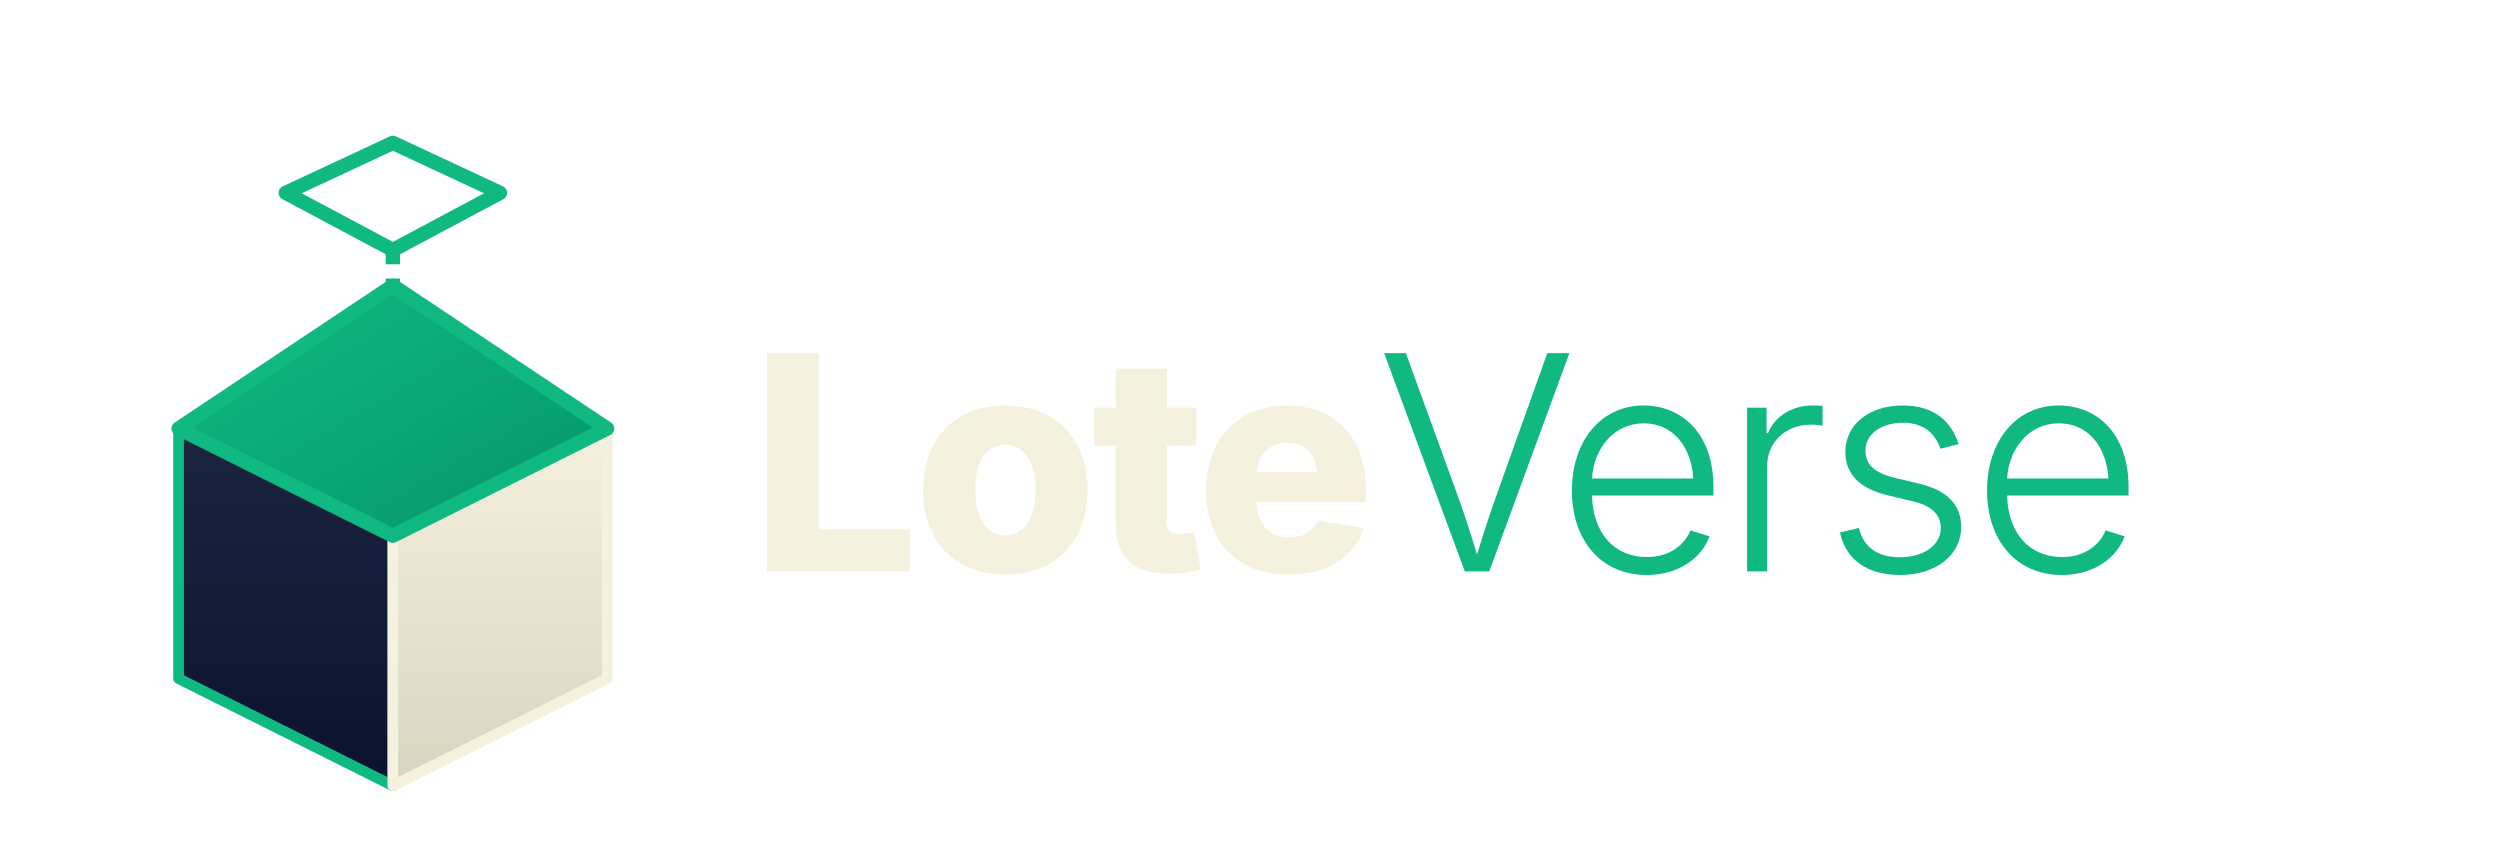
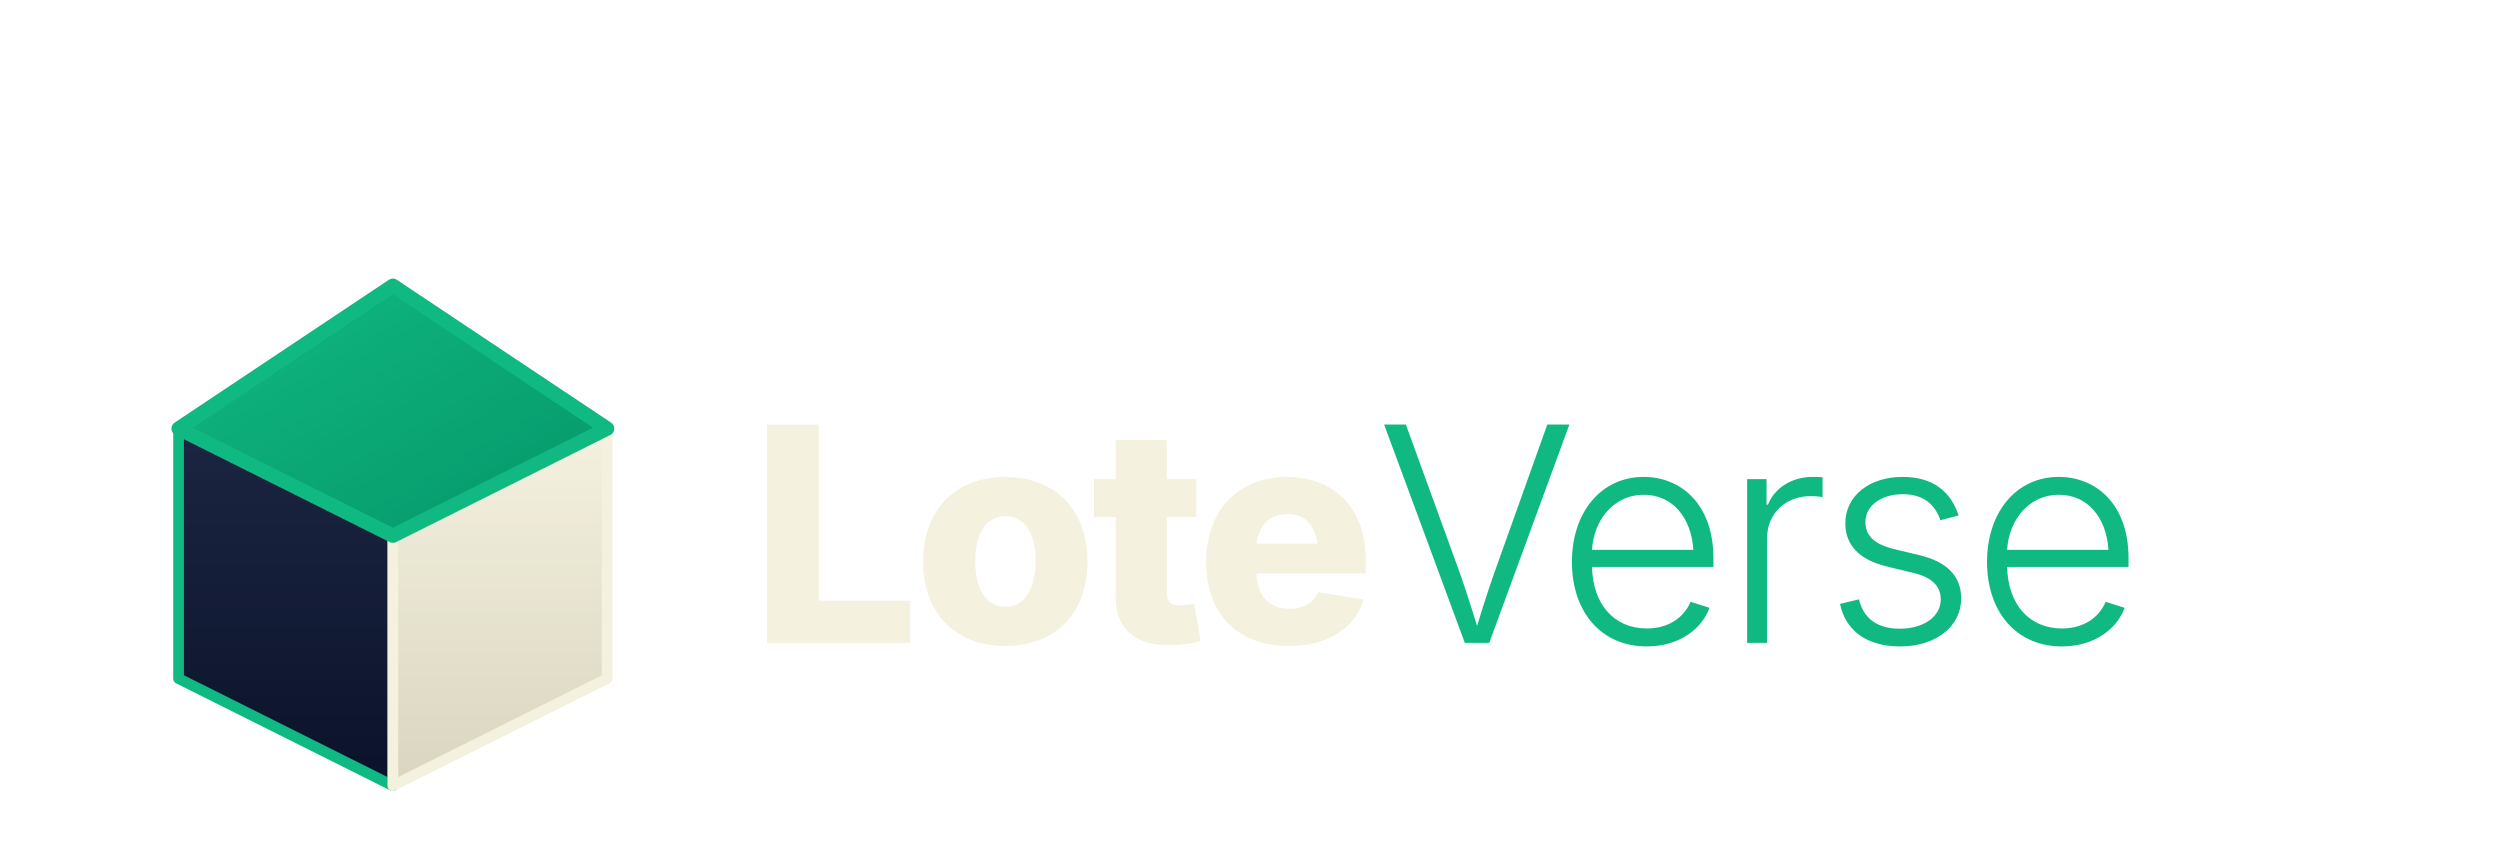
<svg xmlns="http://www.w3.org/2000/svg" width="350" height="120" viewBox="0 0 350 120">
  <defs>
    <linearGradient id="gradTop" x1="0%" y1="0%" x2="100%" y2="100%">
      <stop offset="0%" stop-color="#10B981" />
      <stop offset="100%" stop-color="#059669" />
    </linearGradient>
    <linearGradient id="gradRight" x1="0%" y1="0%" x2="0%" y2="100%">
      <stop offset="0%" stop-color="#F4F1DE" />
      <stop offset="100%" stop-color="#D9D5C1" />
    </linearGradient>
    <linearGradient id="gradLeft" x1="0%" y1="0%" x2="0%" y2="100%">
      <stop offset="0%" stop-color="#1C2541" />
      <stop offset="100%" stop-color="#0B132B" />
    </linearGradient>
  </defs>
  <g transform="translate(15, 20)">
    <polygon points="10,40 40,55 40,90 10,75" fill="url(#gradLeft)" stroke="#10B981" stroke-width="1.5" stroke-linejoin="round" />
    <polygon points="40,55 70,40 70,75 40,90" fill="url(#gradRight)" stroke="#F4F1DE" stroke-width="1.5" stroke-linejoin="round" />
    <polygon points="40,20 70,40 40,55 10,40" fill="url(#gradTop)" stroke="#10B981" stroke-width="2" stroke-linejoin="round" />
-     <polygon points="40,0 55,7 40,15 25,7" fill="none" stroke="#10B981" stroke-width="2" stroke-linejoin="round" />
-     <line x1="40" y1="15" x2="40" y2="20" stroke="#10B981" stroke-width="2" stroke-dasharray="2,2" />
  </g>
-   <text x="105" y="80" font-family="'Inter', 'Roboto', sans-serif" font-size="42" font-weight="800" fill="#F4F1DE" letter-spacing="-1">
+   <text x="105" y="90" font-family="'Inter', 'Roboto', sans-serif" font-size="42" font-weight="800" fill="#F4F1DE" letter-spacing="-1">
    Lote<tspan fill="#10B981" font-weight="300">Verse</tspan>
  </text>
</svg>
